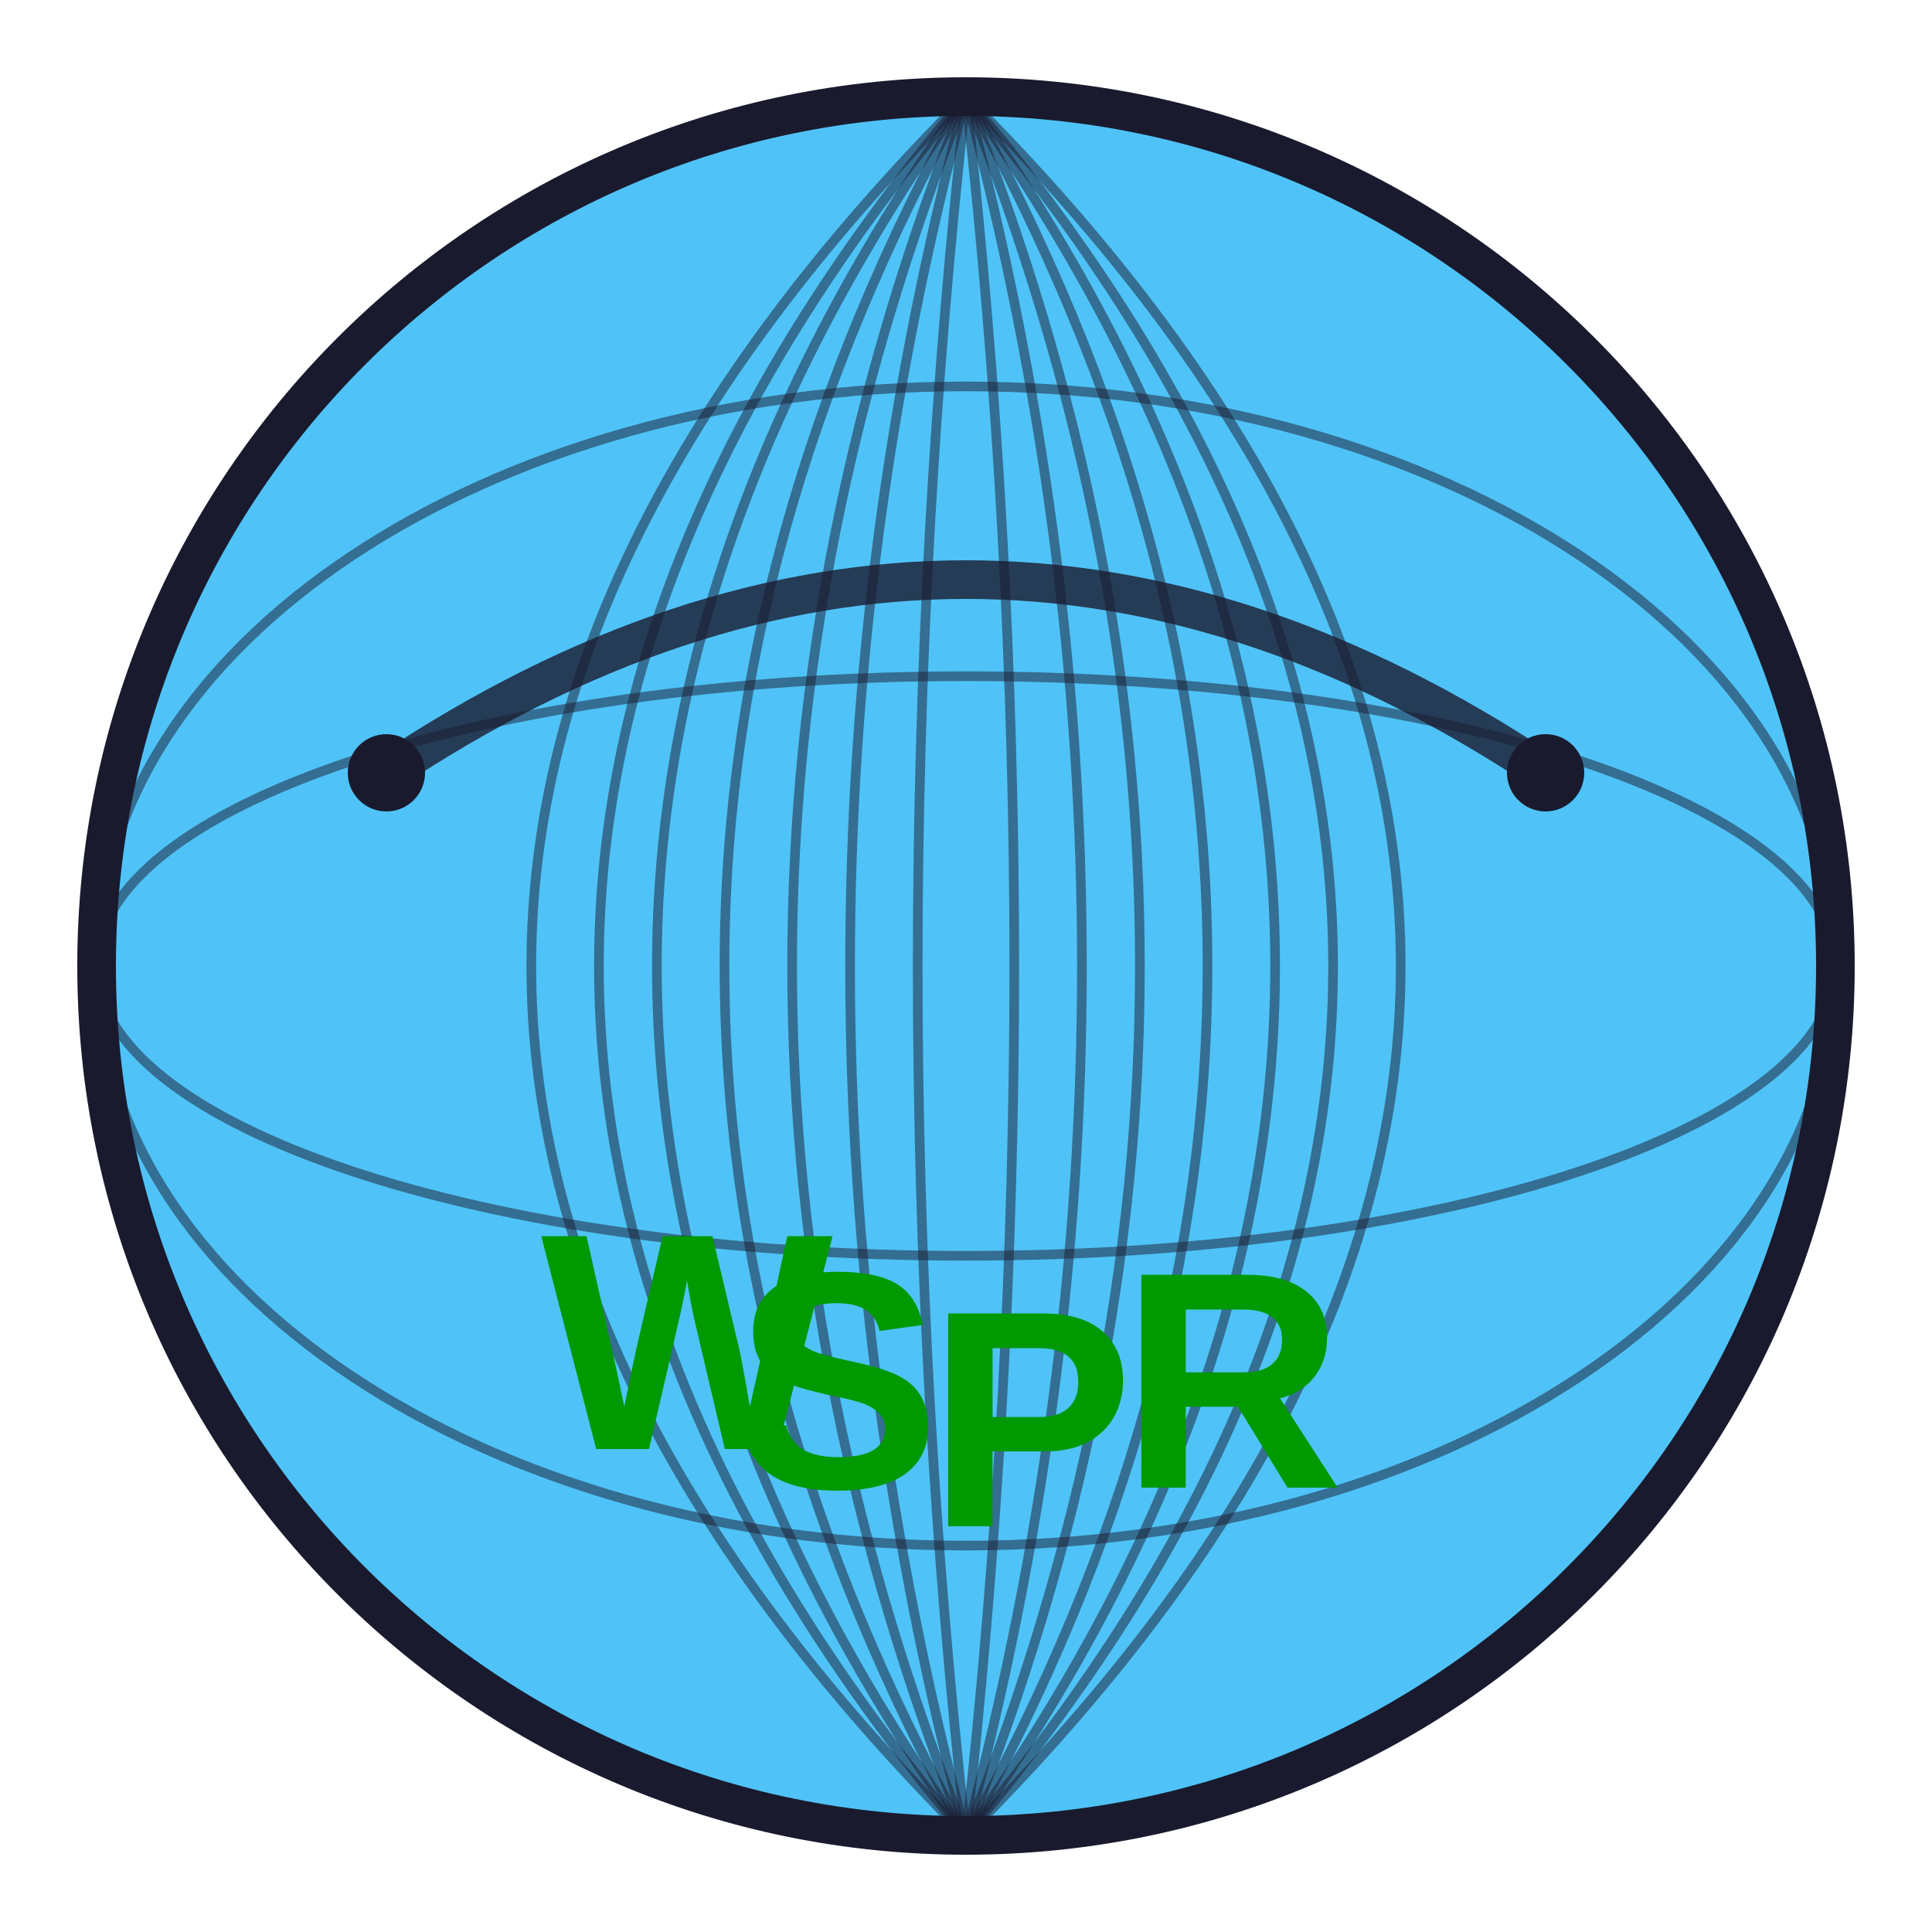
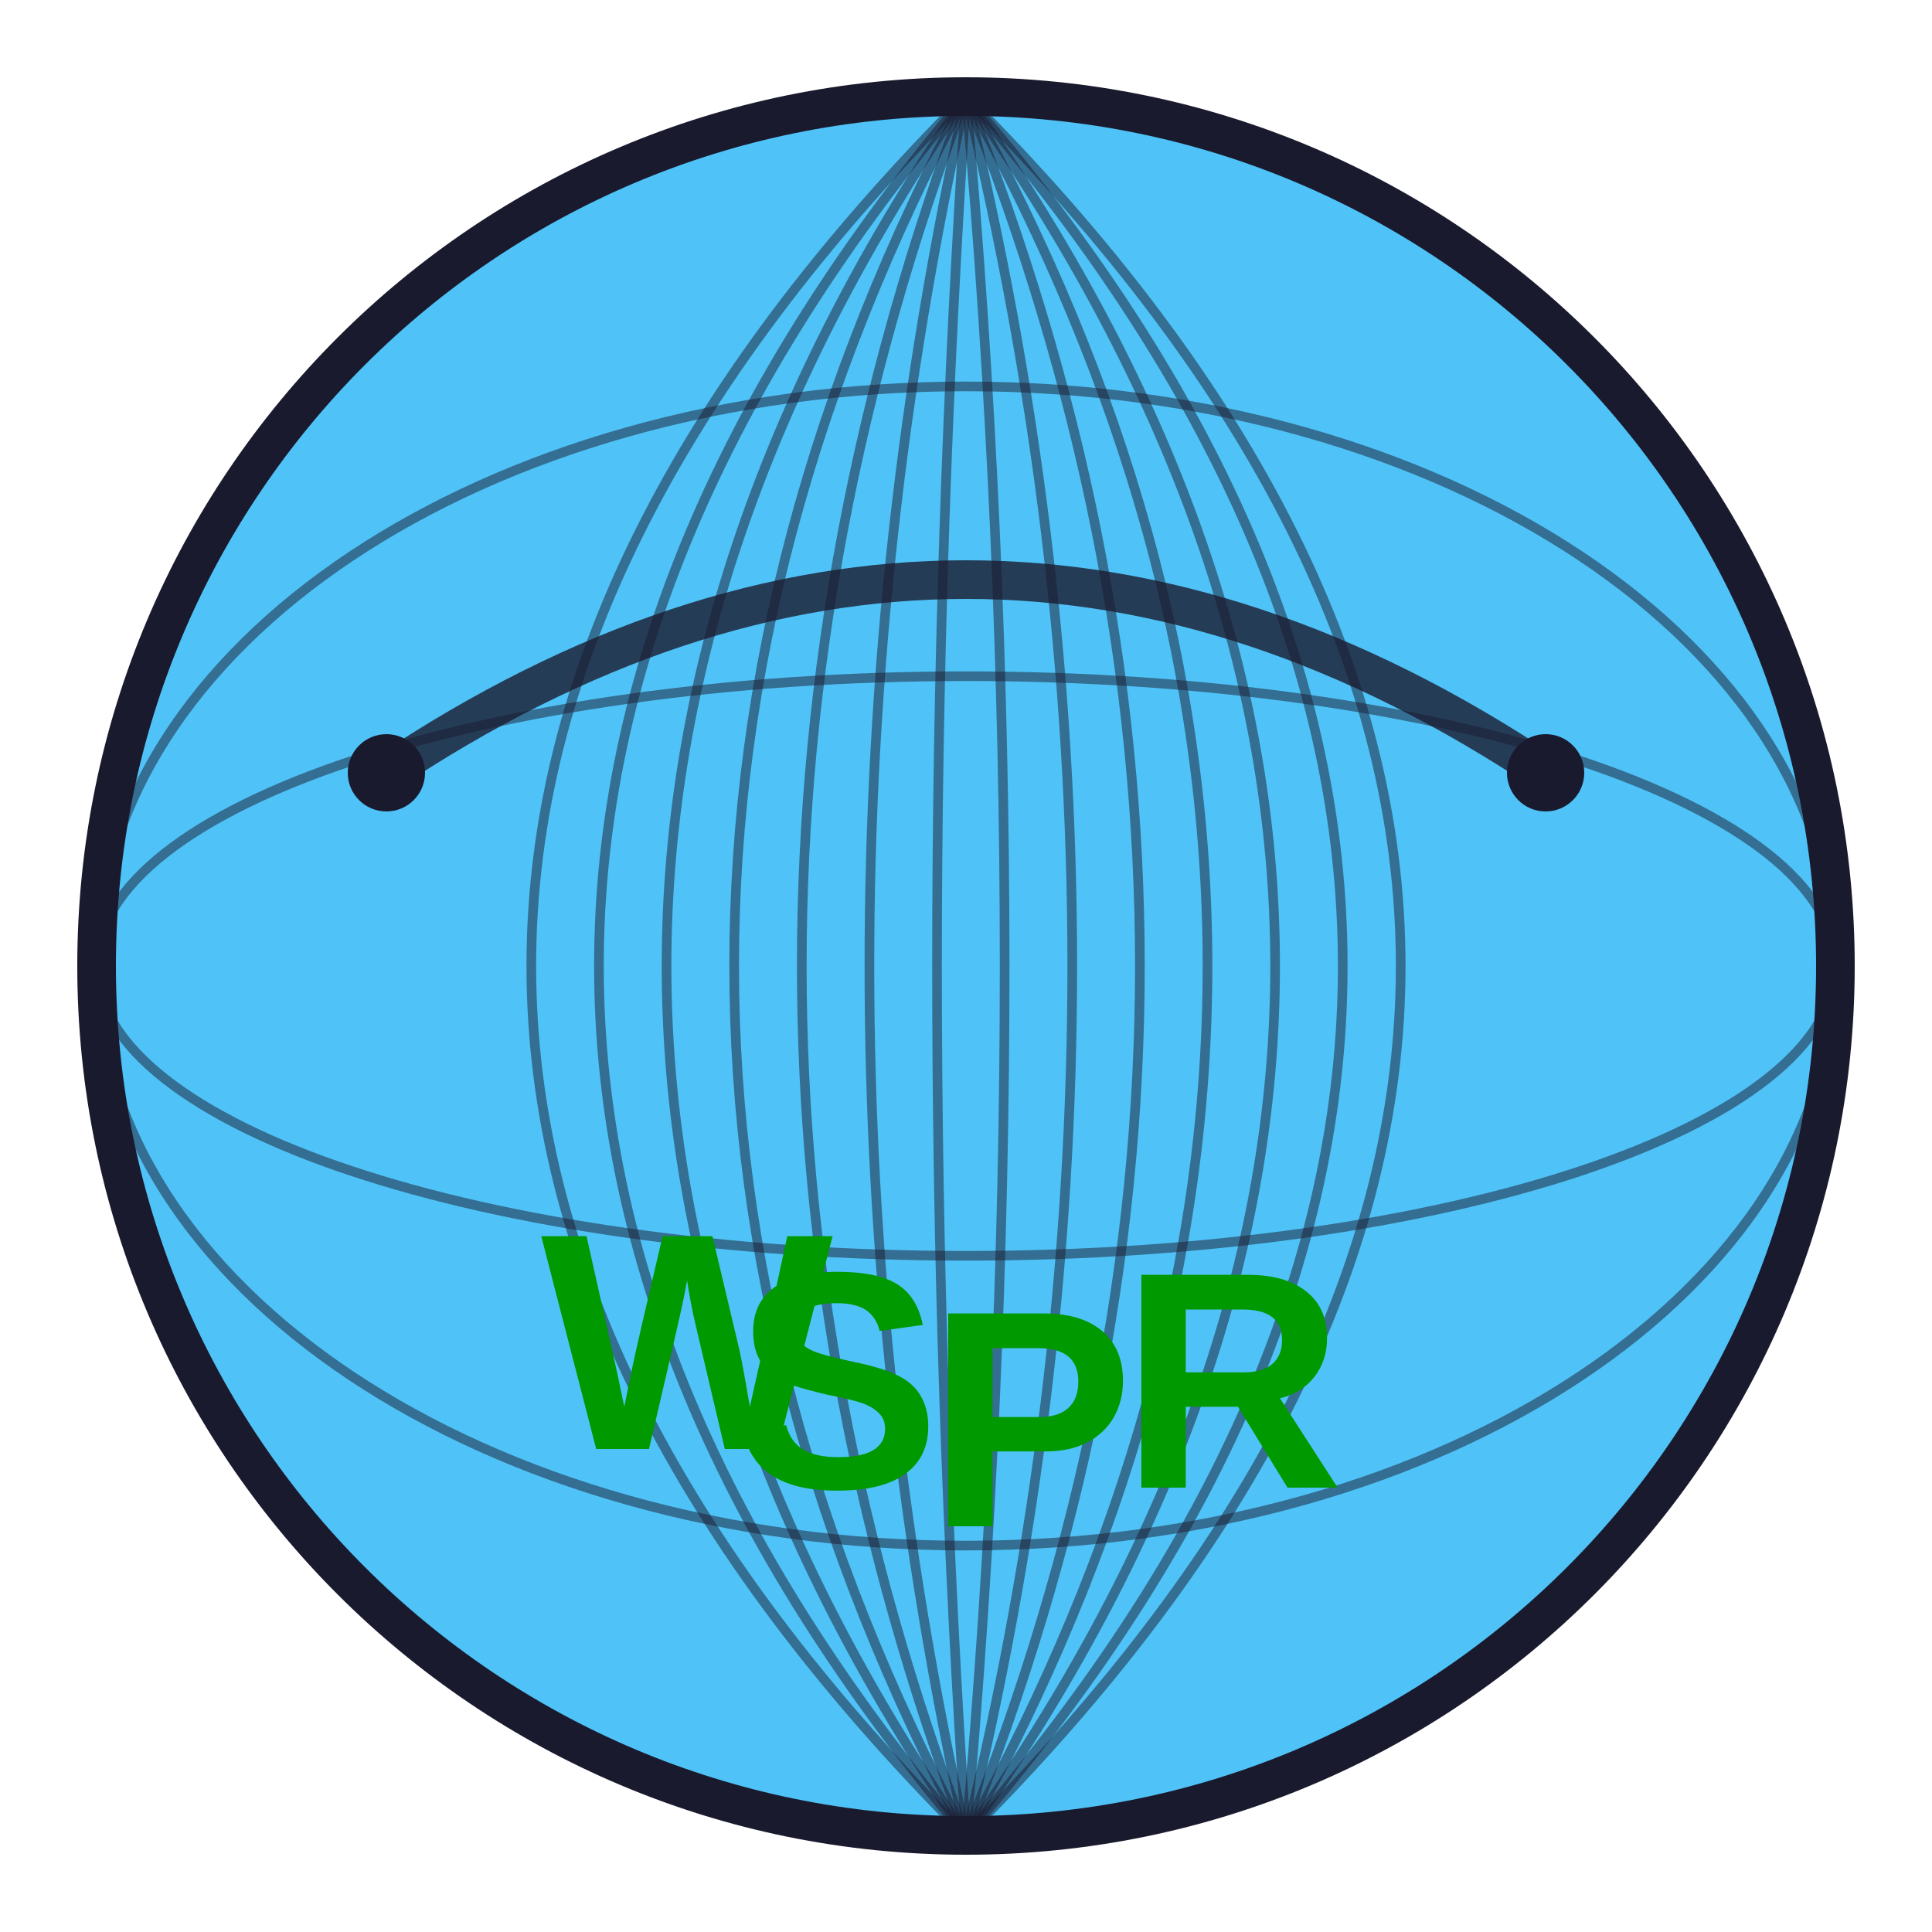
<svg xmlns="http://www.w3.org/2000/svg" viewBox="0 0 100 100">
  <circle cx="50" cy="50" r="45" fill="#4fc3f7" stroke="#1a1a2e" stroke-width="2" />
  <ellipse cx="50" cy="50" rx="45" ry="15" fill="none" stroke="#1a1a2e" stroke-width="0.5" opacity="0.5" />
  <ellipse cx="50" cy="50" rx="45" ry="30" fill="none" stroke="#1a1a2e" stroke-width="0.5" opacity="0.5" />
  <path d="M 50 5 Q 5 50 50 95" fill="none" stroke="#1a1a2e" stroke-width="0.5" opacity="0.5" />
  <path d="M 50 5 Q 12 50 50 95" fill="none" stroke="#1a1a2e" stroke-width="0.5" opacity="0.5" />
-   <path d="M 50 5 Q 18 50 50 95" fill="none" stroke="#1a1a2e" stroke-width="0.5" opacity="0.5" />
-   <path d="M 50 5 Q 25 50 50 95" fill="none" stroke="#1a1a2e" stroke-width="0.5" opacity="0.5" />
-   <path d="M 50 5 Q 32 50 50 95" fill="none" stroke="#1a1a2e" stroke-width="0.5" opacity="0.5" />
-   <path d="M 50 5 Q 38 50 50 95" fill="none" stroke="#1a1a2e" stroke-width="0.5" opacity="0.5" />
-   <path d="M 50 5 Q 45 50 50 95" fill="none" stroke="#1a1a2e" stroke-width="0.5" opacity="0.5" />
-   <path d="M 50 5 Q 55 50 50 95" fill="none" stroke="#1a1a2e" stroke-width="0.5" opacity="0.5" />
-   <path d="M 50 5 Q 62 50 50 95" fill="none" stroke="#1a1a2e" stroke-width="0.5" opacity="0.5" />
+   <path d="M 50 5 Q 19 50 50 95" fill="none" stroke="#1a1a2e" stroke-width="0.5" opacity="0.5" />
+   <path d="M 50 5 Q 26 50 50 95" fill="none" stroke="#1a1a2e" stroke-width="0.5" opacity="0.5" />
+   <path d="M 50 5 Q 33 50 50 95" fill="none" stroke="#1a1a2e" stroke-width="0.5" opacity="0.5" />
+   <path d="M 50 5 Q 40 50 50 95" fill="none" stroke="#1a1a2e" stroke-width="0.5" opacity="0.5" />
+   <path d="M 50 5 Q 47 50 50 95" fill="none" stroke="#1a1a2e" stroke-width="0.5" opacity="0.5" />
+   <path d="M 50 5 Q 54 50 50 95" fill="none" stroke="#1a1a2e" stroke-width="0.5" opacity="0.5" />
+   <path d="M 50 5 Q 61 50 50 95" fill="none" stroke="#1a1a2e" stroke-width="0.5" opacity="0.5" />
  <path d="M 50 5 Q 68 50 50 95" fill="none" stroke="#1a1a2e" stroke-width="0.5" opacity="0.5" />
  <path d="M 50 5 Q 75 50 50 95" fill="none" stroke="#1a1a2e" stroke-width="0.5" opacity="0.5" />
  <path d="M 50 5 Q 82 50 50 95" fill="none" stroke="#1a1a2e" stroke-width="0.5" opacity="0.5" />
-   <path d="M 50 5 Q 88 50 50 95" fill="none" stroke="#1a1a2e" stroke-width="0.5" opacity="0.5" />
+   <path d="M 50 5 Q 89 50 50 95" fill="none" stroke="#1a1a2e" stroke-width="0.5" opacity="0.5" />
  <path d="M 50 5 Q 95 50 50 95" fill="none" stroke="#1a1a2e" stroke-width="0.5" opacity="0.5" />
  <path d="M 20 40 Q 50 20 80 40" fill="none" stroke="#1a1a2e" stroke-width="2" opacity="0.8" />
  <circle cx="20" cy="40" r="2" fill="#1a1a2e" />
  <circle cx="80" cy="40" r="2" fill="#1a1a2e" />
  <text x="28" y="75" fill="#009900" font-size="16" font-weight="bold" font-family="Arial, sans-serif">W</text>
  <text x="38" y="77" fill="#009900" font-size="16" font-weight="bold" font-family="Arial, sans-serif">S</text>
  <text x="48" y="79" fill="#009900" font-size="16" font-weight="bold" font-family="Arial, sans-serif">P</text>
  <text x="58" y="77" fill="#009900" font-size="16" font-weight="bold" font-family="Arial, sans-serif">R</text>
</svg>
